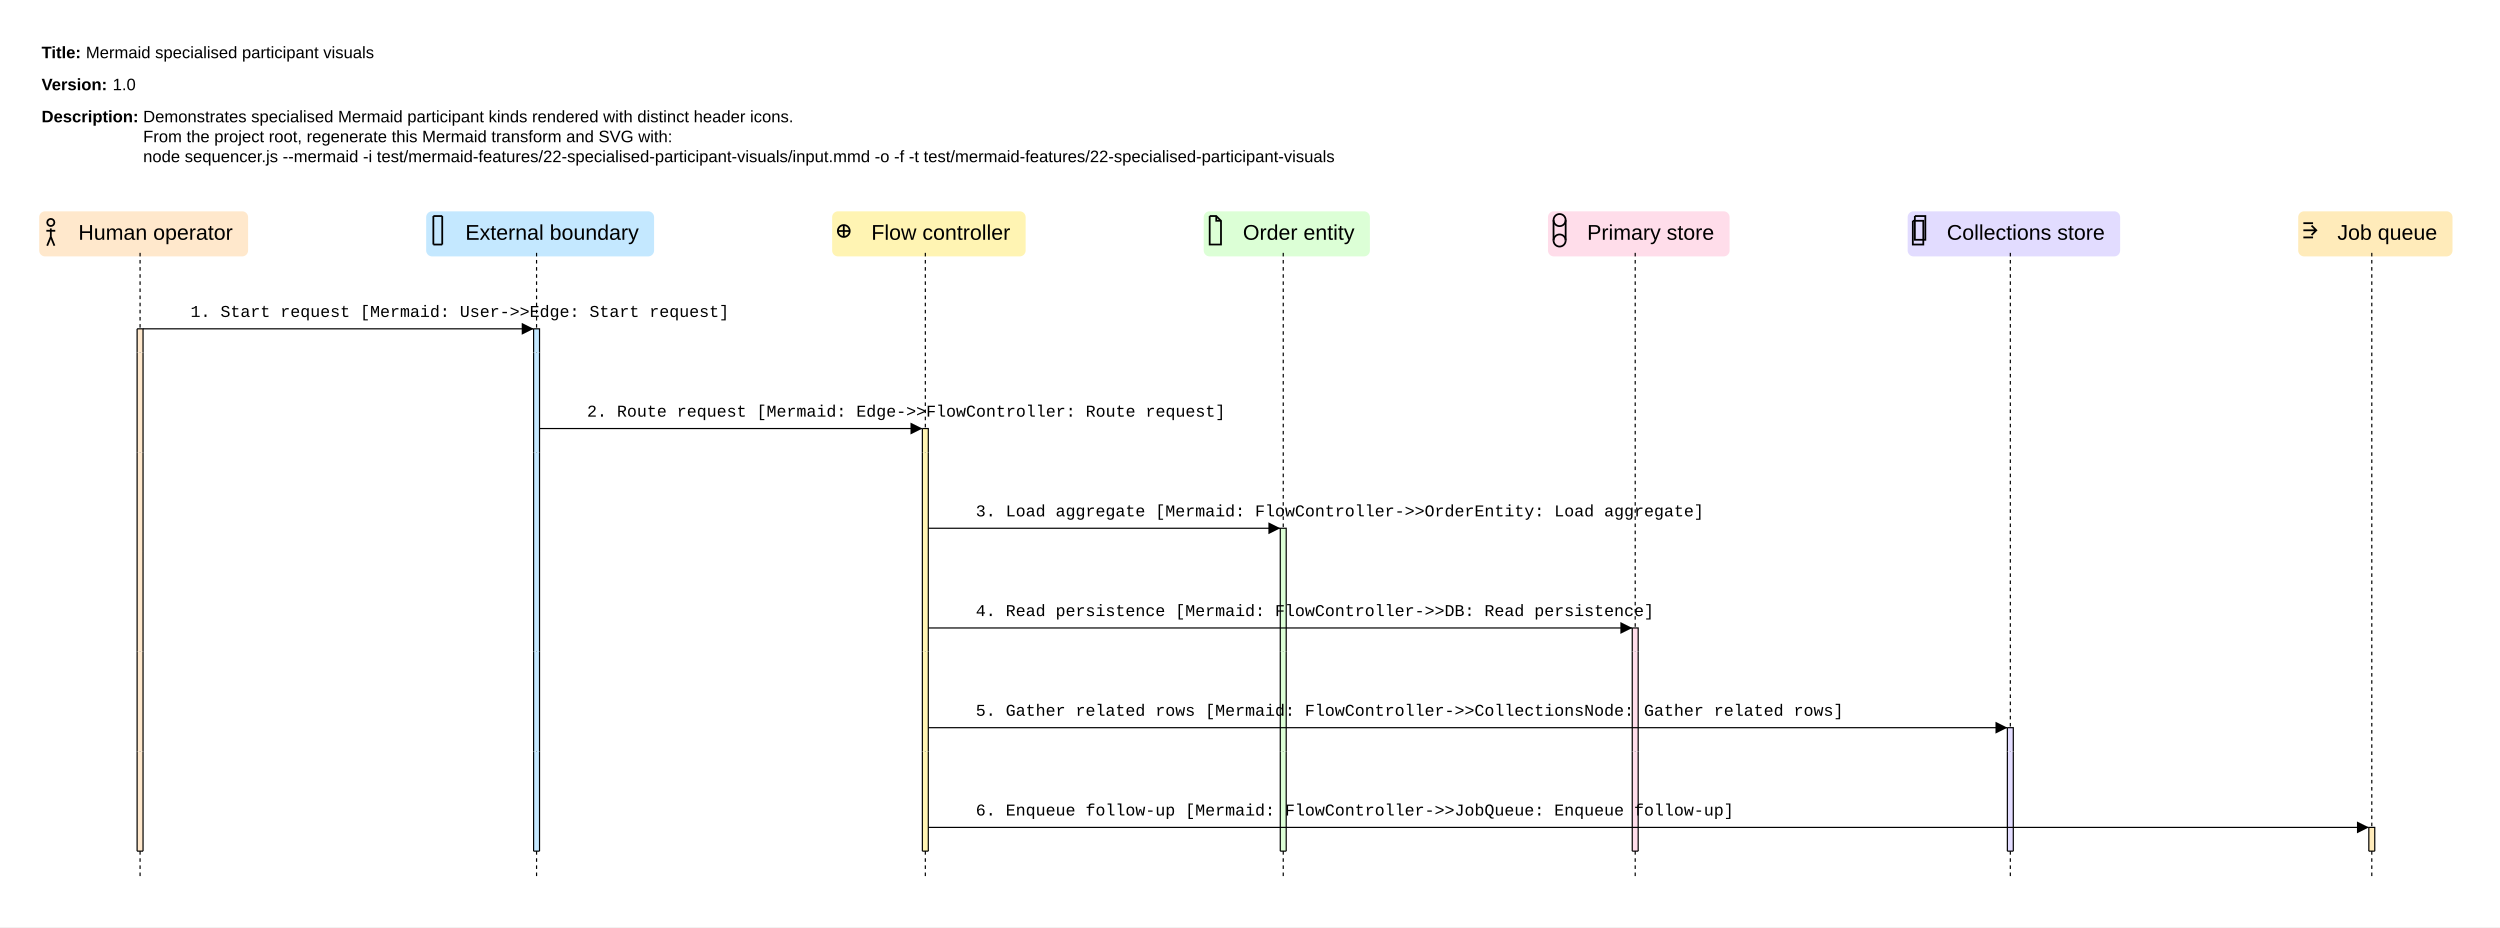
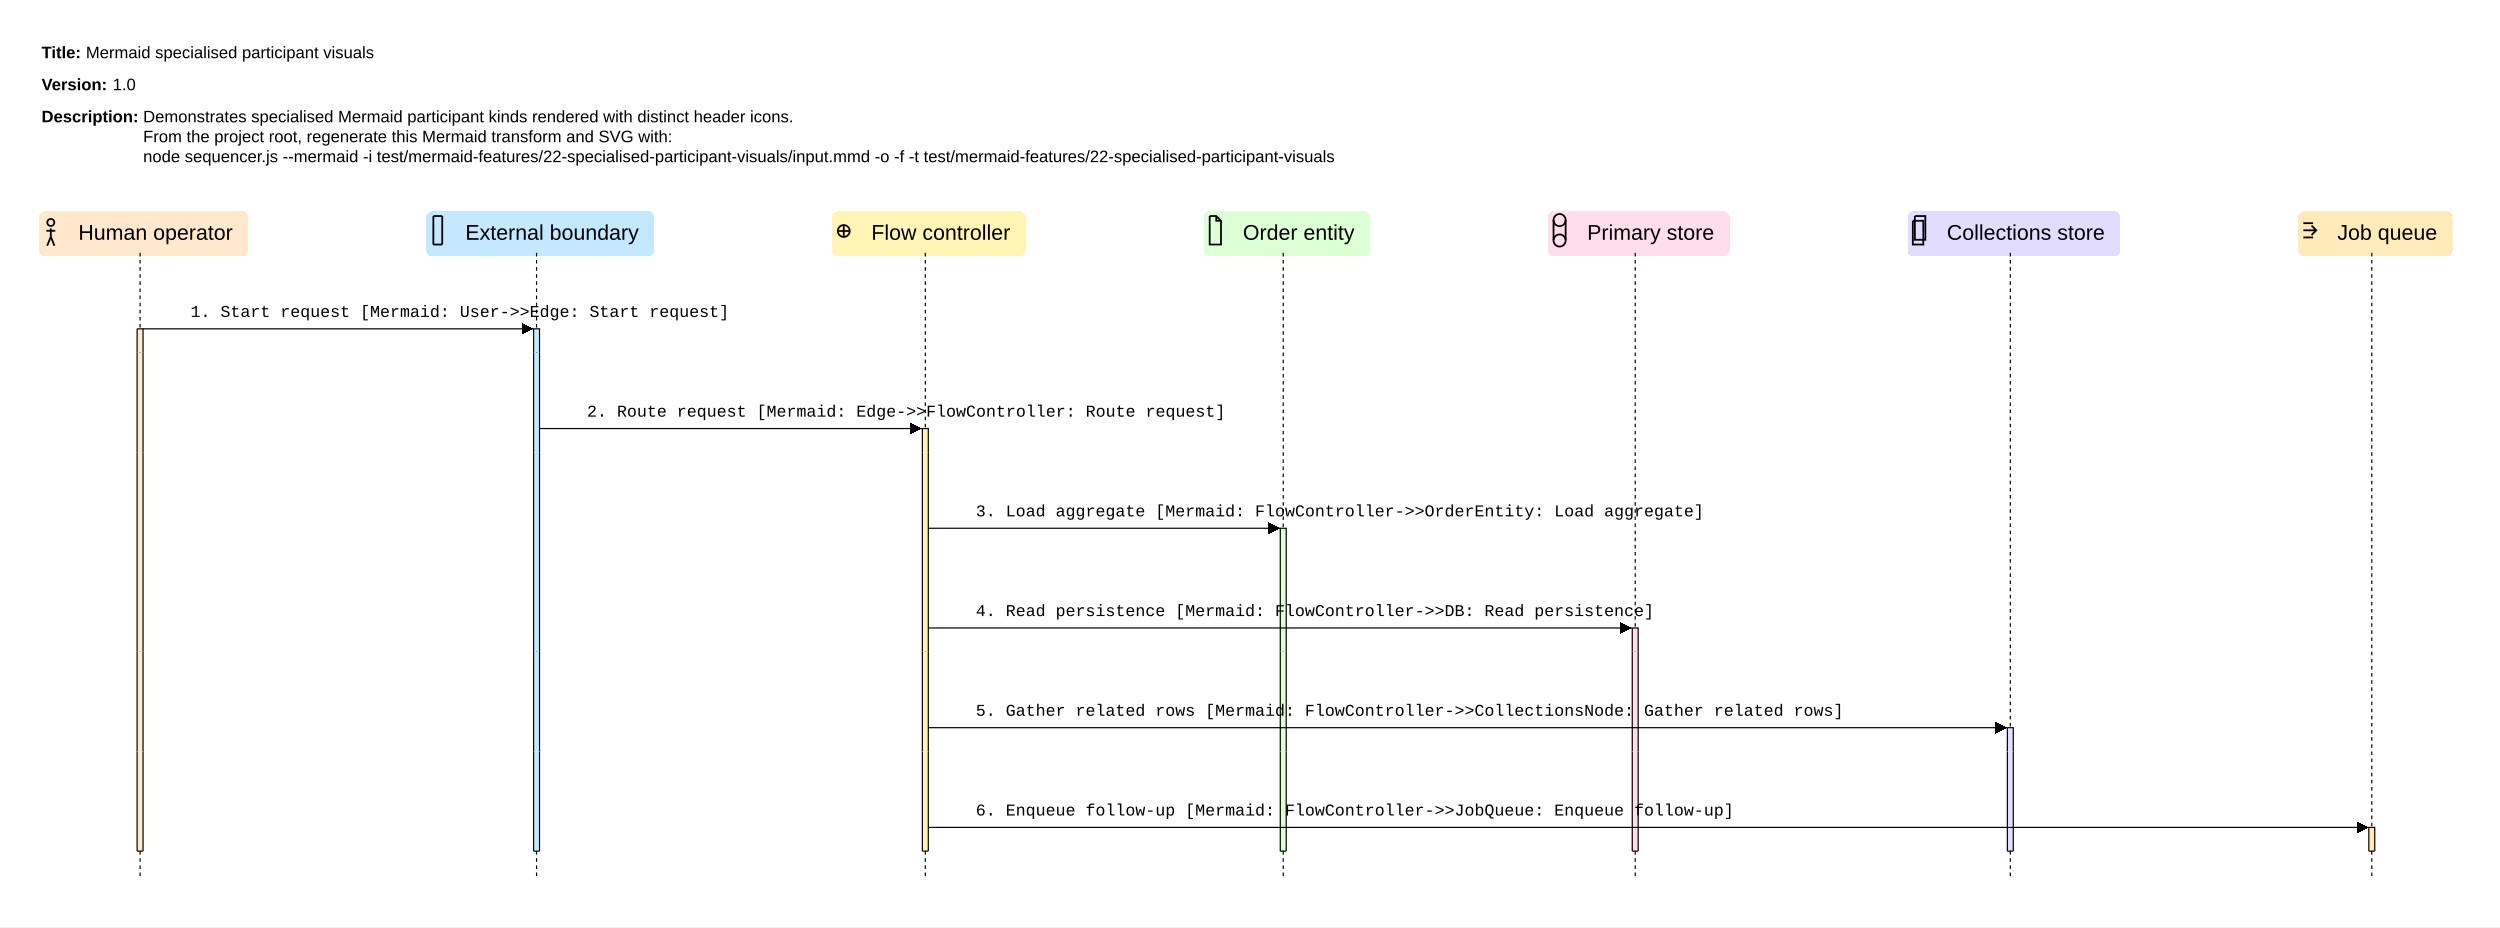
<svg xmlns="http://www.w3.org/2000/svg" width="2106" height="781" viewBox="0 0 2106 781">
  <rect width="100%" height="100%" fill="white" />
-   <path d="M 0 0 L 0 771 L 2096 771 L 2096 0 L 0 0" fill="rgb(255, 255, 255)" stroke="none" />
-   <path d="M 30 30 L 30 57 L 321 57 L 321 30 L 30 30" fill="rgba(0,0,0,0)" stroke="none" />
+   <path d="M 0 0 L 0 771 L 2096 771 L 2096 0 L 0 0" fill="rgb(255, 255, 255)" stroke="none" shape-rendering="crispEdges" />
+   <path d="M 30 30 L 30 57 L 321 57 L 321 30 L 30 30" fill="rgba(0,0,0,0)" stroke="none" shape-rendering="crispEdges" />
  <text x="35" y="49" fill="rgb(0,0,0)" font-family="Liberation Sans, Arial, Helvetica, sans-serif" font-size="14" xml:space="preserve" font-weight="bold" dominant-baseline="auto">Title:</text>
  <text x="68.44" y="49" fill="rgb(0,0,0)" font-family="Liberation Sans, Arial, Helvetica, sans-serif" font-size="14" xml:space="preserve" dominant-baseline="auto"> </text>
  <text x="72.33" y="49" fill="rgb(0,0,0)" font-family="Liberation Sans, Arial, Helvetica, sans-serif" font-size="14" xml:space="preserve" dominant-baseline="auto">Mermaid specialised participant visuals</text>
-   <path d="M 30 57 L 30 84 L 120 84 L 120 57 L 30 57" fill="rgba(0,0,0,0)" stroke="none" />
+   <path d="M 30 57 L 30 84 L 120 84 L 120 57 L 30 57" fill="rgba(0,0,0,0)" stroke="none" shape-rendering="crispEdges" />
  <text x="35" y="76" fill="rgb(0,0,0)" font-family="Liberation Sans, Arial, Helvetica, sans-serif" font-size="14" xml:space="preserve" font-weight="bold" dominant-baseline="auto">Version:</text>
  <text x="91.01" y="76" fill="rgb(0,0,0)" font-family="Liberation Sans, Arial, Helvetica, sans-serif" font-size="14" xml:space="preserve" dominant-baseline="auto"> </text>
  <text x="94.9" y="76" fill="rgb(0,0,0)" font-family="Liberation Sans, Arial, Helvetica, sans-serif" font-size="14" xml:space="preserve" dominant-baseline="auto">1.0</text>
-   <path d="M 30 84 L 30 145 L 1131 145 L 1131 84 L 30 84" fill="rgba(0,0,0,0)" stroke="none" />
+   <path d="M 30 84 L 30 145 L 1131 145 L 1131 84 L 30 84" fill="rgba(0,0,0,0)" stroke="none" shape-rendering="crispEdges" />
  <text x="35" y="103" fill="rgb(0,0,0)" font-family="Liberation Sans, Arial, Helvetica, sans-serif" font-size="14" xml:space="preserve" font-weight="bold" dominant-baseline="auto">Description:</text>
  <text x="116.68" y="103" fill="rgb(0,0,0)" font-family="Liberation Sans, Arial, Helvetica, sans-serif" font-size="14" xml:space="preserve" dominant-baseline="auto"> </text>
  <text x="120.57" y="103" fill="rgb(0,0,0)" font-family="Liberation Sans, Arial, Helvetica, sans-serif" font-size="14" xml:space="preserve" dominant-baseline="auto">Demonstrates specialised Mermaid participant kinds rendered with distinct header icons.</text>
  <text x="120.57" y="119.8" fill="rgb(0,0,0)" font-family="Liberation Sans, Arial, Helvetica, sans-serif" font-size="14" xml:space="preserve" dominant-baseline="auto">From the project root, regenerate this Mermaid transform and SVG with:</text>
  <text x="120.57" y="136.6" fill="rgb(0,0,0)" font-family="Liberation Sans, Arial, Helvetica, sans-serif" font-size="14" xml:space="preserve" dominant-baseline="auto">node sequencer.js --mermaid -i test/mermaid-features/22-specialised-participant-visuals/input.mmd -o -f -t test/mermaid-features/22-specialised-participant-visuals</text>
-   <path d="M 33 183 L 33 211 L 33 211 A 5 5 0 0 0 38 216 L 204 216 L 204 216 A 5 5 0 0 0 209 211 L 209 183 L 209 183 A 5 5 0 0 0 204 178 L 38 178 L 38 178 A 5 5 0 0 0 33 183" fill="rgb(255,232,204)" stroke="none" />
+   <path d="M 33 183 L 33 211 L 33 211 A 5 5 0 0 0 38 216 L 204 216 L 204 216 A 5 5 0 0 0 209 211 L 209 183 L 209 183 A 5 5 0 0 0 204 178 L 38 178 L 38 178 A 5 5 0 0 0 33 183" fill="rgb(255,232,204)" stroke="none" shape-rendering="crispEdges" />
  <path d="M 45.8 187.4 A 3 3 0 0 1 39.8 187.4 A 3 3 0 0 1 45.8 187.4 M 42.8 192.4 L 42.8 199.4 M 39.06 194.4 L 46.54 194.4 M 42.8 199.4 L 39.74 207 M 42.8 199.4 L 45.86 207" fill="none" stroke="rgb(0, 0, 0)" stroke-width="1.5" />
-   <path d="M 57 180 L 57 208 L 57 208 A 5 5 0 0 0 62 213 L 201 213 L 201 213 A 5 5 0 0 0 206 208 L 206 180 L 206 180 A 5 5 0 0 0 201 175 L 62 175 L 62 175 A 5 5 0 0 0 57 180" fill="rgba(0,0,0,0)" stroke="none" />
+   <path d="M 57 180 L 57 208 L 57 208 A 5 5 0 0 0 62 213 L 201 213 L 201 213 A 5 5 0 0 0 206 208 L 206 180 L 206 180 A 5 5 0 0 0 201 175 L 62 175 L 62 175 A 5 5 0 0 0 57 180" fill="rgba(0,0,0,0)" stroke="none" shape-rendering="crispEdges" />
  <text x="66" y="202" fill="rgb(0,0,0)" font-family="Liberation Sans, Arial, Helvetica, sans-serif" font-size="18" xml:space="preserve" dominant-baseline="auto">Human operator</text>
-   <path d="M 359 183 L 359 211 L 359 211 A 5 5 0 0 0 364 216 L 546 216 L 546 216 A 5 5 0 0 0 551 211 L 551 183 L 551 183 A 5 5 0 0 0 546 178 L 364 178 L 364 178 A 5 5 0 0 0 359 183" fill="rgb(196,232,255)" stroke="none" />
+   <path d="M 359 183 L 359 211 L 359 211 A 5 5 0 0 0 364 216 L 546 216 L 546 216 A 5 5 0 0 0 551 211 L 551 183 L 551 183 A 5 5 0 0 0 546 178 L 364 178 L 364 178 A 5 5 0 0 0 359 183" fill="rgb(196,232,255)" stroke="none" shape-rendering="crispEdges" />
  <path d="M 365.06 182 L 365.06 206 M 372.54 182 L 372.54 206 M 365.06 182 L 372.54 182 M 365.06 206 L 372.54 206" fill="none" stroke="rgb(0, 0, 0)" stroke-width="1.5" />
-   <path d="M 383 180 L 383 208 L 383 208 A 5 5 0 0 0 388 213 L 543 213 L 543 213 A 5 5 0 0 0 548 208 L 548 180 L 548 180 A 5 5 0 0 0 543 175 L 388 175 L 388 175 A 5 5 0 0 0 383 180" fill="rgba(0,0,0,0)" stroke="none" />
+   <path d="M 383 180 L 383 208 L 383 208 A 5 5 0 0 0 388 213 L 543 213 L 543 213 A 5 5 0 0 0 548 208 L 548 180 L 548 180 A 5 5 0 0 0 543 175 L 388 175 L 388 175 A 5 5 0 0 0 383 180" fill="rgba(0,0,0,0)" stroke="none" shape-rendering="crispEdges" />
  <text x="392" y="202" fill="rgb(0,0,0)" font-family="Liberation Sans, Arial, Helvetica, sans-serif" font-size="18" xml:space="preserve" dominant-baseline="auto">External boundary</text>
-   <path d="M 701 183 L 701 211 L 701 211 A 5 5 0 0 0 706 216 L 859 216 L 859 216 A 5 5 0 0 0 864 211 L 864 183 L 864 183 A 5 5 0 0 0 859 178 L 706 178 L 706 178 A 5 5 0 0 0 701 183" fill="rgb(255,244,179)" stroke="none" />
+   <path d="M 701 183 L 701 211 L 701 211 A 5 5 0 0 0 706 216 L 859 216 L 859 216 A 5 5 0 0 0 864 211 L 864 183 L 864 183 A 5 5 0 0 0 859 178 L 706 178 L 706 178 A 5 5 0 0 0 701 183" fill="rgb(255,244,179)" stroke="none" shape-rendering="crispEdges" />
  <path d="M 715.8 194.6 A 5 5 0 0 1 705.8 194.6 A 5 5 0 0 1 715.8 194.6 M 705.8 194.6 L 715.8 194.6 M 710.8 189.6 L 710.8 199.6" fill="none" stroke="rgb(0, 0, 0)" stroke-width="1.5" />
-   <path d="M 725 180 L 725 208 L 725 208 A 5 5 0 0 0 730 213 L 856 213 L 856 213 A 5 5 0 0 0 861 208 L 861 180 L 861 180 A 5 5 0 0 0 856 175 L 730 175 L 730 175 A 5 5 0 0 0 725 180" fill="rgba(0,0,0,0)" stroke="none" />
+   <path d="M 725 180 L 725 208 L 725 208 A 5 5 0 0 0 730 213 L 856 213 L 856 213 A 5 5 0 0 0 861 208 L 861 180 L 861 180 A 5 5 0 0 0 856 175 L 730 175 L 730 175 A 5 5 0 0 0 725 180" fill="rgba(0,0,0,0)" stroke="none" shape-rendering="crispEdges" />
  <text x="734" y="202" fill="rgb(0,0,0)" font-family="Liberation Sans, Arial, Helvetica, sans-serif" font-size="18" xml:space="preserve" dominant-baseline="auto">Flow controller</text>
-   <path d="M 1014 183 L 1014 211 L 1014 211 A 5 5 0 0 0 1019 216 L 1149 216 L 1149 216 A 5 5 0 0 0 1154 211 L 1154 183 L 1154 183 A 5 5 0 0 0 1149 178 L 1019 178 L 1019 178 A 5 5 0 0 0 1014 183" fill="rgb(220,255,214)" stroke="none" />
+   <path d="M 1014 183 L 1014 211 L 1014 211 A 5 5 0 0 0 1019 216 L 1149 216 L 1149 216 A 5 5 0 0 0 1154 211 L 1154 183 L 1154 183 A 5 5 0 0 0 1149 178 L 1019 178 L 1019 178 A 5 5 0 0 0 1014 183" fill="rgb(220,255,214)" stroke="none" shape-rendering="crispEdges" />
  <path d="M 1019.04 182 L 1024.56 182 L 1028.56 186 L 1028.56 206 L 1019.04 206 L 1019.04 182 M 1024.56 182 L 1024.56 186 L 1028.56 186" fill="none" stroke="rgb(0, 0, 0)" stroke-width="1.5" />
-   <path d="M 1038 180 L 1038 208 L 1038 208 A 5 5 0 0 0 1043 213 L 1146 213 L 1146 213 A 5 5 0 0 0 1151 208 L 1151 180 L 1151 180 A 5 5 0 0 0 1146 175 L 1043 175 L 1043 175 A 5 5 0 0 0 1038 180" fill="rgba(0,0,0,0)" stroke="none" />
+   <path d="M 1038 180 L 1038 208 L 1038 208 A 5 5 0 0 0 1043 213 L 1146 213 L 1146 213 A 5 5 0 0 0 1151 208 L 1151 180 L 1151 180 A 5 5 0 0 0 1146 175 L 1043 175 L 1043 175 A 5 5 0 0 0 1038 180" fill="rgba(0,0,0,0)" stroke="none" shape-rendering="crispEdges" />
  <text x="1047" y="202" fill="rgb(0,0,0)" font-family="Liberation Sans, Arial, Helvetica, sans-serif" font-size="18" xml:space="preserve" dominant-baseline="auto">Order entity</text>
-   <path d="M 1304 183 L 1304 211 L 1304 211 A 5 5 0 0 0 1309 216 L 1452 216 L 1452 216 A 5 5 0 0 0 1457 211 L 1457 183 L 1457 183 A 5 5 0 0 0 1452 178 L 1309 178 L 1309 178 A 5 5 0 0 0 1304 183" fill="rgb(255,221,234)" stroke="none" />
+   <path d="M 1304 183 L 1304 211 L 1304 211 A 5 5 0 0 0 1309 216 L 1452 216 L 1452 216 A 5 5 0 0 0 1457 211 L 1457 183 L 1457 183 A 5 5 0 0 0 1452 178 L 1309 178 L 1309 178 A 5 5 0 0 0 1304 183" fill="rgb(255,221,234)" stroke="none" shape-rendering="crispEdges" />
  <path d="M 1308.7 185.4 L 1308.7 202.6 M 1318.9 185.4 L 1318.9 202.6" fill="none" stroke="rgb(0, 0, 0)" stroke-width="1.5" />
  <path d="M 1308.7 185.4 A 5.1 5.1 0 0 1 1318.9 185.4" fill="none" stroke="rgb(0, 0, 0)" stroke-width="1.5" />
  <path d="M 1318.9 185.4 A 5.1 5.1 0 0 1 1308.7 185.4" fill="none" stroke="rgb(0, 0, 0)" stroke-width="1.5" />
  <path d="M 1318.9 202.6 A 5.1 5.1 0 0 1 1308.7 202.6" fill="none" stroke="rgb(0, 0, 0)" stroke-width="1.5" />
  <path d="M 1308.7 202.6 A 5.1 5.1 0 0 1 1318.9 202.6" fill="none" stroke="rgb(0, 0, 0)" stroke-width="1.5" />
-   <path d="M 1328 180 L 1328 208 L 1328 208 A 5 5 0 0 0 1333 213 L 1449 213 L 1449 213 A 5 5 0 0 0 1454 208 L 1454 180 L 1454 180 A 5 5 0 0 0 1449 175 L 1333 175 L 1333 175 A 5 5 0 0 0 1328 180" fill="rgba(0,0,0,0)" stroke="none" />
+   <path d="M 1328 180 L 1328 208 L 1328 208 A 5 5 0 0 0 1333 213 L 1449 213 L 1449 213 A 5 5 0 0 0 1454 208 L 1454 180 L 1454 180 A 5 5 0 0 0 1449 175 L 1333 175 L 1333 175 A 5 5 0 0 0 1328 180" fill="rgba(0,0,0,0)" stroke="none" shape-rendering="crispEdges" />
  <text x="1337" y="202" fill="rgb(0,0,0)" font-family="Liberation Sans, Arial, Helvetica, sans-serif" font-size="18" xml:space="preserve" dominant-baseline="auto">Primary store</text>
-   <path d="M 1607 183 L 1607 211 L 1607 211 A 5 5 0 0 0 1612 216 L 1781 216 L 1781 216 A 5 5 0 0 0 1786 211 L 1786 183 L 1786 183 A 5 5 0 0 0 1781 178 L 1612 178 L 1612 178 A 5 5 0 0 0 1607 183" fill="rgb(226,220,255)" stroke="none" />
+   <path d="M 1607 183 L 1607 211 L 1607 211 A 5 5 0 0 0 1612 216 L 1781 216 L 1781 216 A 5 5 0 0 0 1786 211 L 1786 183 L 1786 183 A 5 5 0 0 0 1781 178 L 1612 178 L 1612 178 A 5 5 0 0 0 1607 183" fill="rgb(226,220,255)" stroke="none" shape-rendering="crispEdges" />
  <path d="M 1613.06 182 L 1613.06 202 L 1621.9 202 L 1621.9 182 L 1613.06 182" fill="none" stroke="rgb(0, 0, 0)" stroke-width="1.5" />
  <path d="M 1611.36 186 L 1611.36 206 L 1620.2 206 L 1620.2 186 L 1611.36 186" fill="none" stroke="rgb(0, 0, 0)" stroke-width="1.5" />
-   <path d="M 1631 180 L 1631 208 L 1631 208 A 5 5 0 0 0 1636 213 L 1778 213 L 1778 213 A 5 5 0 0 0 1783 208 L 1783 180 L 1783 180 A 5 5 0 0 0 1778 175 L 1636 175 L 1636 175 A 5 5 0 0 0 1631 180" fill="rgba(0,0,0,0)" stroke="none" />
+   <path d="M 1631 180 L 1631 208 L 1631 208 A 5 5 0 0 0 1636 213 L 1778 213 L 1778 213 A 5 5 0 0 0 1783 208 L 1783 180 L 1783 180 A 5 5 0 0 0 1778 175 L 1636 175 L 1636 175 A 5 5 0 0 0 1631 180" fill="rgba(0,0,0,0)" stroke="none" shape-rendering="crispEdges" />
  <text x="1640" y="202" fill="rgb(0,0,0)" font-family="Liberation Sans, Arial, Helvetica, sans-serif" font-size="18" xml:space="preserve" dominant-baseline="auto">Collections store</text>
-   <path d="M 1936 183 L 1936 211 L 1936 211 A 5 5 0 0 0 1941 216 L 2061 216 L 2061 216 A 5 5 0 0 0 2066 211 L 2066 183 L 2066 183 A 5 5 0 0 0 2061 178 L 1941 178 L 1941 178 A 5 5 0 0 0 1936 183" fill="rgb(255,235,186)" stroke="none" />
+   <path d="M 1936 183 L 1936 211 L 1936 211 A 5 5 0 0 0 1941 216 L 2061 216 L 2061 216 A 5 5 0 0 0 2066 211 L 2066 183 L 2066 183 A 5 5 0 0 0 2061 178 L 1941 178 L 1941 178 A 5 5 0 0 0 1936 183" fill="rgb(255,235,186)" stroke="none" shape-rendering="crispEdges" />
  <path d="M 1940.36 188 L 1948.52 188 M 1940.36 194 L 1948.52 194 M 1940.36 200 L 1948.52 200 M 1945.24 194 L 1951.24 194 M 1947.24 190 L 1951.24 194 L 1947.24 198" fill="none" stroke="rgb(0, 0, 0)" stroke-width="1.5" />
-   <path d="M 1960 180 L 1960 208 L 1960 208 A 5 5 0 0 0 1965 213 L 2058 213 L 2058 213 A 5 5 0 0 0 2063 208 L 2063 180 L 2063 180 A 5 5 0 0 0 2058 175 L 1965 175 L 1965 175 A 5 5 0 0 0 1960 180" fill="rgba(0,0,0,0)" stroke="none" />
+   <path d="M 1960 180 L 1960 208 L 1960 208 A 5 5 0 0 0 1965 213 L 2058 213 L 2058 213 A 5 5 0 0 0 2063 208 L 2063 180 L 2063 180 A 5 5 0 0 0 2058 175 L 1965 175 L 1965 175 A 5 5 0 0 0 1960 180" fill="rgba(0,0,0,0)" stroke="none" shape-rendering="crispEdges" />
  <text x="1969" y="202" fill="rgb(0,0,0)" font-family="Liberation Sans, Arial, Helvetica, sans-serif" font-size="18" xml:space="preserve" dominant-baseline="auto">Job queue</text>
  <path d="M 118 213 L 118 297" fill="none" stroke="rgb(0,0,0)" stroke-width="1" stroke-dasharray="3,3" />
-   <path d="M 115.5 277 L 115.5 297 L 120.5 297 L 120.5 277 L 115.5 277" fill="rgb(255,232,204)" stroke="none" />
+   <path d="M 115.5 277 L 115.5 297 L 120.5 297 L 120.5 277 L 115.5 277" fill="rgb(255,232,204)" stroke="none" shape-rendering="crispEdges" />
  <path d="M 115.5 277 L 115.5 297 M 120.5 297 L 120.5 277 L 115.5 277" fill="none" stroke="rgb(0, 0, 0)" stroke-width="1" />
  <path d="M 452 213 L 452 297" fill="none" stroke="rgb(0,0,0)" stroke-width="1" stroke-dasharray="3,3" />
-   <path d="M 449.5 277 L 449.5 297 L 454.5 297 L 454.5 277 L 449.5 277" fill="rgb(196,232,255)" stroke="none" />
+   <path d="M 449.5 277 L 449.5 297 L 454.5 297 L 454.5 277 L 449.5 277" fill="rgb(196,232,255)" stroke="none" shape-rendering="crispEdges" />
  <path d="M 449.5 277 L 449.5 297 M 454.5 297 L 454.5 277 L 449.5 277" fill="none" stroke="rgb(0, 0, 0)" stroke-width="1" />
  <path d="M 779.5 213 L 779.5 297" fill="none" stroke="rgb(0,0,0)" stroke-width="1" stroke-dasharray="3,3" />
  <path d="M 1081 213 L 1081 297" fill="none" stroke="rgb(0,0,0)" stroke-width="1" stroke-dasharray="3,3" />
  <path d="M 1377.5 213 L 1377.5 297" fill="none" stroke="rgb(0,0,0)" stroke-width="1" stroke-dasharray="3,3" />
  <path d="M 1693.5 213 L 1693.5 297" fill="none" stroke="rgb(0,0,0)" stroke-width="1" stroke-dasharray="3,3" />
  <path d="M 1998 213 L 1998 297" fill="none" stroke="rgb(0,0,0)" stroke-width="1" stroke-dasharray="3,3" />
  <text x="160.5" y="267" fill="rgb(0,0,0)" font-family="Liberation Mono, Courier New, Courier, monospace" font-size="14" xml:space="preserve" dominant-baseline="auto">1. Start request [Mermaid: User-&gt;&gt;Edge: Start request]</text>
  <path d="M 120.5 277 L 449.5 277" fill="none" stroke="rgb(0, 0, 0)" stroke-width="1" />
-   <path d="M 439.5 272 L 439.5 282 L 449.5 277" fill="rgb(0, 0, 0)" stroke="none" />
+   <path d="M 439.5 272 L 439.5 282 L 449.5 277" fill="rgb(0, 0, 0)" stroke="none" shape-rendering="crispEdges" />
  <path d="M 118 297 L 118 381" fill="none" stroke="rgb(0,0,0)" stroke-width="1" stroke-dasharray="3,3" />
-   <path d="M 115.5 297 L 115.5 381 L 120.5 381 L 120.5 297 L 115.5 297" fill="rgb(255,232,204)" stroke="none" />
+   <path d="M 115.5 297 L 115.5 381 L 120.5 381 L 120.5 297 L 115.5 297" fill="rgb(255,232,204)" stroke="none" shape-rendering="crispEdges" />
  <path d="M 115.5 297 L 115.5 381 M 120.5 381 L 120.5 297 M 115.5 297" fill="none" stroke="rgb(0, 0, 0)" stroke-width="1" />
  <path d="M 452 297 L 452 381" fill="none" stroke="rgb(0,0,0)" stroke-width="1" stroke-dasharray="3,3" />
-   <path d="M 449.5 297 L 449.5 381 L 454.5 381 L 454.5 297 L 449.5 297" fill="rgb(196,232,255)" stroke="none" />
+   <path d="M 449.5 297 L 449.5 381 L 454.5 381 L 454.5 297 L 449.5 297" fill="rgb(196,232,255)" stroke="none" shape-rendering="crispEdges" />
  <path d="M 449.5 297 L 449.5 381 M 454.5 381 L 454.5 297 M 449.5 297" fill="none" stroke="rgb(0, 0, 0)" stroke-width="1" />
  <path d="M 779.5 297 L 779.5 381" fill="none" stroke="rgb(0,0,0)" stroke-width="1" stroke-dasharray="3,3" />
-   <path d="M 777 361 L 777 381 L 782 381 L 782 361 L 777 361" fill="rgb(255,244,179)" stroke="none" />
+   <path d="M 777 361 L 777 381 L 782 381 L 782 361 L 777 361" fill="rgb(255,244,179)" stroke="none" shape-rendering="crispEdges" />
  <path d="M 777 361 L 777 381 M 782 381 L 782 361 L 777 361" fill="none" stroke="rgb(0, 0, 0)" stroke-width="1" />
  <path d="M 1081 297 L 1081 381" fill="none" stroke="rgb(0,0,0)" stroke-width="1" stroke-dasharray="3,3" />
  <path d="M 1377.5 297 L 1377.5 381" fill="none" stroke="rgb(0,0,0)" stroke-width="1" stroke-dasharray="3,3" />
  <path d="M 1693.5 297 L 1693.5 381" fill="none" stroke="rgb(0,0,0)" stroke-width="1" stroke-dasharray="3,3" />
  <path d="M 1998 297 L 1998 381" fill="none" stroke="rgb(0,0,0)" stroke-width="1" stroke-dasharray="3,3" />
  <text x="494.5" y="351" fill="rgb(0,0,0)" font-family="Liberation Mono, Courier New, Courier, monospace" font-size="14" xml:space="preserve" dominant-baseline="auto">2. Route request [Mermaid: Edge-&gt;&gt;FlowController: Route request]</text>
  <path d="M 454.5 361 L 777 361" fill="none" stroke="rgb(0, 0, 0)" stroke-width="1" />
-   <path d="M 767 356 L 767 366 L 777 361" fill="rgb(0, 0, 0)" stroke="none" />
+   <path d="M 767 356 L 767 366 L 777 361" fill="rgb(0, 0, 0)" stroke="none" shape-rendering="crispEdges" />
  <path d="M 118 381 L 118 465" fill="none" stroke="rgb(0,0,0)" stroke-width="1" stroke-dasharray="3,3" />
-   <path d="M 115.5 381 L 115.5 465 L 120.5 465 L 120.5 381 L 115.5 381" fill="rgb(255,232,204)" stroke="none" />
+   <path d="M 115.5 381 L 115.5 465 L 120.5 465 L 120.5 381 L 115.5 381" fill="rgb(255,232,204)" stroke="none" shape-rendering="crispEdges" />
  <path d="M 115.5 381 L 115.5 465 M 120.5 465 L 120.5 381 M 115.5 381" fill="none" stroke="rgb(0, 0, 0)" stroke-width="1" />
  <path d="M 452 381 L 452 465" fill="none" stroke="rgb(0,0,0)" stroke-width="1" stroke-dasharray="3,3" />
-   <path d="M 449.5 381 L 449.5 465 L 454.5 465 L 454.5 381 L 449.5 381" fill="rgb(196,232,255)" stroke="none" />
+   <path d="M 449.5 381 L 449.5 465 L 454.5 465 L 454.5 381 L 449.5 381" fill="rgb(196,232,255)" stroke="none" shape-rendering="crispEdges" />
  <path d="M 449.5 381 L 449.5 465 M 454.5 465 L 454.5 381 M 449.5 381" fill="none" stroke="rgb(0, 0, 0)" stroke-width="1" />
  <path d="M 779.5 381 L 779.5 465" fill="none" stroke="rgb(0,0,0)" stroke-width="1" stroke-dasharray="3,3" />
-   <path d="M 777 381 L 777 465 L 782 465 L 782 381 L 777 381" fill="rgb(255,244,179)" stroke="none" />
+   <path d="M 777 381 L 777 465 L 782 465 L 782 381 L 777 381" fill="rgb(255,244,179)" stroke="none" shape-rendering="crispEdges" />
  <path d="M 777 381 L 777 465 M 782 465 L 782 381 M 777 381" fill="none" stroke="rgb(0, 0, 0)" stroke-width="1" />
  <path d="M 1081 381 L 1081 465" fill="none" stroke="rgb(0,0,0)" stroke-width="1" stroke-dasharray="3,3" />
-   <path d="M 1078.5 445 L 1078.5 465 L 1083.5 465 L 1083.5 445 L 1078.5 445" fill="rgb(220,255,214)" stroke="none" />
+   <path d="M 1078.5 445 L 1078.5 465 L 1083.5 465 L 1083.5 445 L 1078.5 445" fill="rgb(220,255,214)" stroke="none" shape-rendering="crispEdges" />
  <path d="M 1078.5 445 L 1078.5 465 M 1083.5 465 L 1083.5 445 L 1078.5 445" fill="none" stroke="rgb(0, 0, 0)" stroke-width="1" />
  <path d="M 1377.5 381 L 1377.5 465" fill="none" stroke="rgb(0,0,0)" stroke-width="1" stroke-dasharray="3,3" />
  <path d="M 1693.5 381 L 1693.5 465" fill="none" stroke="rgb(0,0,0)" stroke-width="1" stroke-dasharray="3,3" />
  <path d="M 1998 381 L 1998 465" fill="none" stroke="rgb(0,0,0)" stroke-width="1" stroke-dasharray="3,3" />
  <text x="822" y="435" fill="rgb(0,0,0)" font-family="Liberation Mono, Courier New, Courier, monospace" font-size="14" xml:space="preserve" dominant-baseline="auto">3. Load aggregate [Mermaid: FlowController-&gt;&gt;OrderEntity: Load aggregate]</text>
  <path d="M 782 445 L 1078.5 445" fill="none" stroke="rgb(0, 0, 0)" stroke-width="1" />
-   <path d="M 1068.5 440 L 1068.5 450 L 1078.5 445" fill="rgb(0, 0, 0)" stroke="none" />
+   <path d="M 1068.5 440 L 1068.5 450 L 1078.5 445" fill="rgb(0, 0, 0)" stroke="none" shape-rendering="crispEdges" />
  <path d="M 118 465 L 118 549" fill="none" stroke="rgb(0,0,0)" stroke-width="1" stroke-dasharray="3,3" />
-   <path d="M 115.5 465 L 115.5 549 L 120.5 549 L 120.5 465 L 115.5 465" fill="rgb(255,232,204)" stroke="none" />
+   <path d="M 115.5 465 L 115.5 549 L 120.5 549 L 120.5 465 L 115.5 465" fill="rgb(255,232,204)" stroke="none" shape-rendering="crispEdges" />
  <path d="M 115.5 465 L 115.5 549 M 120.5 549 L 120.5 465 M 115.5 465" fill="none" stroke="rgb(0, 0, 0)" stroke-width="1" />
  <path d="M 452 465 L 452 549" fill="none" stroke="rgb(0,0,0)" stroke-width="1" stroke-dasharray="3,3" />
-   <path d="M 449.5 465 L 449.5 549 L 454.5 549 L 454.5 465 L 449.5 465" fill="rgb(196,232,255)" stroke="none" />
+   <path d="M 449.5 465 L 449.5 549 L 454.5 549 L 454.5 465 L 449.5 465" fill="rgb(196,232,255)" stroke="none" shape-rendering="crispEdges" />
  <path d="M 449.5 465 L 449.5 549 M 454.5 549 L 454.5 465 M 449.5 465" fill="none" stroke="rgb(0, 0, 0)" stroke-width="1" />
  <path d="M 779.5 465 L 779.5 549" fill="none" stroke="rgb(0,0,0)" stroke-width="1" stroke-dasharray="3,3" />
-   <path d="M 777 465 L 777 549 L 782 549 L 782 465 L 777 465" fill="rgb(255,244,179)" stroke="none" />
+   <path d="M 777 465 L 777 549 L 782 549 L 782 465 L 777 465" fill="rgb(255,244,179)" stroke="none" shape-rendering="crispEdges" />
  <path d="M 777 465 L 777 549 M 782 549 L 782 465 M 777 465" fill="none" stroke="rgb(0, 0, 0)" stroke-width="1" />
  <path d="M 1081 465 L 1081 549" fill="none" stroke="rgb(0,0,0)" stroke-width="1" stroke-dasharray="3,3" />
-   <path d="M 1078.5 465 L 1078.5 549 L 1083.5 549 L 1083.5 465 L 1078.5 465" fill="rgb(220,255,214)" stroke="none" />
+   <path d="M 1078.5 465 L 1078.5 549 L 1083.5 549 L 1083.5 465 L 1078.5 465" fill="rgb(220,255,214)" stroke="none" shape-rendering="crispEdges" />
  <path d="M 1078.5 465 L 1078.5 549 M 1083.5 549 L 1083.5 465 M 1078.5 465" fill="none" stroke="rgb(0, 0, 0)" stroke-width="1" />
  <path d="M 1377.5 465 L 1377.5 549" fill="none" stroke="rgb(0,0,0)" stroke-width="1" stroke-dasharray="3,3" />
-   <path d="M 1375 529 L 1375 549 L 1380 549 L 1380 529 L 1375 529" fill="rgb(255,221,234)" stroke="none" />
+   <path d="M 1375 529 L 1375 549 L 1380 549 L 1380 529 L 1375 529" fill="rgb(255,221,234)" stroke="none" shape-rendering="crispEdges" />
  <path d="M 1375 529 L 1375 549 M 1380 549 L 1380 529 L 1375 529" fill="none" stroke="rgb(0, 0, 0)" stroke-width="1" />
  <path d="M 1693.5 465 L 1693.5 549" fill="none" stroke="rgb(0,0,0)" stroke-width="1" stroke-dasharray="3,3" />
  <path d="M 1998 465 L 1998 549" fill="none" stroke="rgb(0,0,0)" stroke-width="1" stroke-dasharray="3,3" />
  <text x="822" y="519" fill="rgb(0,0,0)" font-family="Liberation Mono, Courier New, Courier, monospace" font-size="14" xml:space="preserve" dominant-baseline="auto">4. Read persistence [Mermaid: FlowController-&gt;&gt;DB: Read persistence]</text>
  <path d="M 782 529 L 1375 529" fill="none" stroke="rgb(0, 0, 0)" stroke-width="1" />
-   <path d="M 1365 524 L 1365 534 L 1375 529" fill="rgb(0, 0, 0)" stroke="none" />
+   <path d="M 1365 524 L 1365 534 L 1375 529" fill="rgb(0, 0, 0)" stroke="none" shape-rendering="crispEdges" />
  <path d="M 118 549 L 118 633" fill="none" stroke="rgb(0,0,0)" stroke-width="1" stroke-dasharray="3,3" />
-   <path d="M 115.5 549 L 115.5 633 L 120.5 633 L 120.5 549 L 115.5 549" fill="rgb(255,232,204)" stroke="none" />
+   <path d="M 115.5 549 L 115.5 633 L 120.5 633 L 120.5 549 L 115.5 549" fill="rgb(255,232,204)" stroke="none" shape-rendering="crispEdges" />
  <path d="M 115.5 549 L 115.5 633 M 120.5 633 L 120.5 549 M 115.5 549" fill="none" stroke="rgb(0, 0, 0)" stroke-width="1" />
  <path d="M 452 549 L 452 633" fill="none" stroke="rgb(0,0,0)" stroke-width="1" stroke-dasharray="3,3" />
-   <path d="M 449.5 549 L 449.5 633 L 454.5 633 L 454.5 549 L 449.5 549" fill="rgb(196,232,255)" stroke="none" />
+   <path d="M 449.5 549 L 449.5 633 L 454.5 633 L 454.5 549 L 449.5 549" fill="rgb(196,232,255)" stroke="none" shape-rendering="crispEdges" />
  <path d="M 449.5 549 L 449.5 633 M 454.5 633 L 454.5 549 M 449.5 549" fill="none" stroke="rgb(0, 0, 0)" stroke-width="1" />
  <path d="M 779.5 549 L 779.5 633" fill="none" stroke="rgb(0,0,0)" stroke-width="1" stroke-dasharray="3,3" />
-   <path d="M 777 549 L 777 633 L 782 633 L 782 549 L 777 549" fill="rgb(255,244,179)" stroke="none" />
+   <path d="M 777 549 L 777 633 L 782 633 L 782 549 L 777 549" fill="rgb(255,244,179)" stroke="none" shape-rendering="crispEdges" />
  <path d="M 777 549 L 777 633 M 782 633 L 782 549 M 777 549" fill="none" stroke="rgb(0, 0, 0)" stroke-width="1" />
  <path d="M 1081 549 L 1081 633" fill="none" stroke="rgb(0,0,0)" stroke-width="1" stroke-dasharray="3,3" />
-   <path d="M 1078.5 549 L 1078.5 633 L 1083.5 633 L 1083.5 549 L 1078.5 549" fill="rgb(220,255,214)" stroke="none" />
+   <path d="M 1078.5 549 L 1078.5 633 L 1083.5 633 L 1083.5 549 L 1078.5 549" fill="rgb(220,255,214)" stroke="none" shape-rendering="crispEdges" />
  <path d="M 1078.5 549 L 1078.5 633 M 1083.5 633 L 1083.5 549 M 1078.5 549" fill="none" stroke="rgb(0, 0, 0)" stroke-width="1" />
  <path d="M 1377.5 549 L 1377.5 633" fill="none" stroke="rgb(0,0,0)" stroke-width="1" stroke-dasharray="3,3" />
-   <path d="M 1375 549 L 1375 633 L 1380 633 L 1380 549 L 1375 549" fill="rgb(255,221,234)" stroke="none" />
+   <path d="M 1375 549 L 1375 633 L 1380 633 L 1380 549 L 1375 549" fill="rgb(255,221,234)" stroke="none" shape-rendering="crispEdges" />
  <path d="M 1375 549 L 1375 633 M 1380 633 L 1380 549 M 1375 549" fill="none" stroke="rgb(0, 0, 0)" stroke-width="1" />
  <path d="M 1693.5 549 L 1693.5 633" fill="none" stroke="rgb(0,0,0)" stroke-width="1" stroke-dasharray="3,3" />
-   <path d="M 1691 613 L 1691 633 L 1696 633 L 1696 613 L 1691 613" fill="rgb(226,220,255)" stroke="none" />
+   <path d="M 1691 613 L 1691 633 L 1696 633 L 1696 613 L 1691 613" fill="rgb(226,220,255)" stroke="none" shape-rendering="crispEdges" />
  <path d="M 1691 613 L 1691 633 M 1696 633 L 1696 613 L 1691 613" fill="none" stroke="rgb(0, 0, 0)" stroke-width="1" />
  <path d="M 1998 549 L 1998 633" fill="none" stroke="rgb(0,0,0)" stroke-width="1" stroke-dasharray="3,3" />
  <text x="822" y="603" fill="rgb(0,0,0)" font-family="Liberation Mono, Courier New, Courier, monospace" font-size="14" xml:space="preserve" dominant-baseline="auto">5. Gather related rows [Mermaid: FlowController-&gt;&gt;CollectionsNode: Gather related rows]</text>
  <path d="M 782 613 L 1691 613" fill="none" stroke="rgb(0, 0, 0)" stroke-width="1" />
-   <path d="M 1681 608 L 1681 618 L 1691 613" fill="rgb(0, 0, 0)" stroke="none" />
+   <path d="M 1681 608 L 1681 618 L 1691 613" fill="rgb(0, 0, 0)" stroke="none" shape-rendering="crispEdges" />
  <path d="M 118 633 L 118 717" fill="none" stroke="rgb(0,0,0)" stroke-width="1" stroke-dasharray="3,3" />
-   <path d="M 115.5 633 L 115.5 717 L 120.5 717 L 120.5 633 L 115.5 633" fill="rgb(255,232,204)" stroke="none" />
+   <path d="M 115.5 633 L 115.5 717 L 120.5 717 L 120.5 633 L 115.5 633" fill="rgb(255,232,204)" stroke="none" shape-rendering="crispEdges" />
  <path d="M 115.5 633 L 115.5 717 M 120.5 717 L 120.5 633 M 115.5 633" fill="none" stroke="rgb(0, 0, 0)" stroke-width="1" />
  <path d="M 452 633 L 452 717" fill="none" stroke="rgb(0,0,0)" stroke-width="1" stroke-dasharray="3,3" />
-   <path d="M 449.5 633 L 449.5 717 L 454.5 717 L 454.5 633 L 449.5 633" fill="rgb(196,232,255)" stroke="none" />
+   <path d="M 449.5 633 L 449.5 717 L 454.5 717 L 454.5 633 L 449.5 633" fill="rgb(196,232,255)" stroke="none" shape-rendering="crispEdges" />
  <path d="M 449.5 633 L 449.5 717 M 454.5 717 L 454.5 633 M 449.5 633" fill="none" stroke="rgb(0, 0, 0)" stroke-width="1" />
  <path d="M 779.5 633 L 779.5 717" fill="none" stroke="rgb(0,0,0)" stroke-width="1" stroke-dasharray="3,3" />
-   <path d="M 777 633 L 777 717 L 782 717 L 782 633 L 777 633" fill="rgb(255,244,179)" stroke="none" />
+   <path d="M 777 633 L 777 717 L 782 717 L 782 633 L 777 633" fill="rgb(255,244,179)" stroke="none" shape-rendering="crispEdges" />
  <path d="M 777 633 L 777 717 M 782 717 L 782 633 M 777 633" fill="none" stroke="rgb(0, 0, 0)" stroke-width="1" />
  <path d="M 1081 633 L 1081 717" fill="none" stroke="rgb(0,0,0)" stroke-width="1" stroke-dasharray="3,3" />
-   <path d="M 1078.5 633 L 1078.5 717 L 1083.5 717 L 1083.5 633 L 1078.5 633" fill="rgb(220,255,214)" stroke="none" />
+   <path d="M 1078.5 633 L 1078.5 717 L 1083.5 717 L 1083.5 633 L 1078.5 633" fill="rgb(220,255,214)" stroke="none" shape-rendering="crispEdges" />
  <path d="M 1078.5 633 L 1078.5 717 M 1083.5 717 L 1083.5 633 M 1078.5 633" fill="none" stroke="rgb(0, 0, 0)" stroke-width="1" />
  <path d="M 1377.5 633 L 1377.5 717" fill="none" stroke="rgb(0,0,0)" stroke-width="1" stroke-dasharray="3,3" />
-   <path d="M 1375 633 L 1375 717 L 1380 717 L 1380 633 L 1375 633" fill="rgb(255,221,234)" stroke="none" />
+   <path d="M 1375 633 L 1375 717 L 1380 717 L 1380 633 L 1375 633" fill="rgb(255,221,234)" stroke="none" shape-rendering="crispEdges" />
  <path d="M 1375 633 L 1375 717 M 1380 717 L 1380 633 M 1375 633" fill="none" stroke="rgb(0, 0, 0)" stroke-width="1" />
  <path d="M 1693.5 633 L 1693.5 717" fill="none" stroke="rgb(0,0,0)" stroke-width="1" stroke-dasharray="3,3" />
-   <path d="M 1691 633 L 1691 717 L 1696 717 L 1696 633 L 1691 633" fill="rgb(226,220,255)" stroke="none" />
+   <path d="M 1691 633 L 1691 717 L 1696 717 L 1696 633 L 1691 633" fill="rgb(226,220,255)" stroke="none" shape-rendering="crispEdges" />
  <path d="M 1691 633 L 1691 717 M 1696 717 L 1696 633 M 1691 633" fill="none" stroke="rgb(0, 0, 0)" stroke-width="1" />
  <path d="M 1998 633 L 1998 717" fill="none" stroke="rgb(0,0,0)" stroke-width="1" stroke-dasharray="3,3" />
-   <path d="M 1995.5 697 L 1995.5 717 L 2000.5 717 L 2000.5 697 L 1995.5 697" fill="rgb(255,235,186)" stroke="none" />
+   <path d="M 1995.5 697 L 1995.5 717 L 2000.5 717 L 2000.5 697 L 1995.5 697" fill="rgb(255,235,186)" stroke="none" shape-rendering="crispEdges" />
  <path d="M 1995.5 697 L 1995.5 717 M 2000.5 717 L 2000.5 697 L 1995.5 697" fill="none" stroke="rgb(0, 0, 0)" stroke-width="1" />
  <text x="822" y="687" fill="rgb(0,0,0)" font-family="Liberation Mono, Courier New, Courier, monospace" font-size="14" xml:space="preserve" dominant-baseline="auto">6. Enqueue follow-up [Mermaid: FlowController-&gt;&gt;JobQueue: Enqueue follow-up]</text>
  <path d="M 782 697 L 1995.5 697" fill="none" stroke="rgb(0, 0, 0)" stroke-width="1" />
-   <path d="M 1985.5 692 L 1985.5 702 L 1995.5 697" fill="rgb(0, 0, 0)" stroke="none" />
+   <path d="M 1985.5 692 L 1985.5 702 L 1995.5 697" fill="rgb(0, 0, 0)" stroke="none" shape-rendering="crispEdges" />
  <path d="M 118 717 L 118 741" fill="none" stroke="rgb(0,0,0)" stroke-width="1" stroke-dasharray="3,3" />
  <path d="M 115.5 717 L 120.5 717" fill="none" stroke="rgb(0, 0, 0)" stroke-width="1" />
  <path d="M 452 717 L 452 741" fill="none" stroke="rgb(0,0,0)" stroke-width="1" stroke-dasharray="3,3" />
  <path d="M 449.5 717 L 454.5 717" fill="none" stroke="rgb(0, 0, 0)" stroke-width="1" />
  <path d="M 779.5 717 L 779.5 741" fill="none" stroke="rgb(0,0,0)" stroke-width="1" stroke-dasharray="3,3" />
  <path d="M 777 717 L 782 717" fill="none" stroke="rgb(0, 0, 0)" stroke-width="1" />
  <path d="M 1081 717 L 1081 741" fill="none" stroke="rgb(0,0,0)" stroke-width="1" stroke-dasharray="3,3" />
  <path d="M 1078.5 717 L 1083.5 717" fill="none" stroke="rgb(0, 0, 0)" stroke-width="1" />
  <path d="M 1377.5 717 L 1377.5 741" fill="none" stroke="rgb(0,0,0)" stroke-width="1" stroke-dasharray="3,3" />
  <path d="M 1375 717 L 1380 717" fill="none" stroke="rgb(0, 0, 0)" stroke-width="1" />
  <path d="M 1693.5 717 L 1693.5 741" fill="none" stroke="rgb(0,0,0)" stroke-width="1" stroke-dasharray="3,3" />
  <path d="M 1691 717 L 1696 717" fill="none" stroke="rgb(0, 0, 0)" stroke-width="1" />
  <path d="M 1998 717 L 1998 741" fill="none" stroke="rgb(0,0,0)" stroke-width="1" stroke-dasharray="3,3" />
  <path d="M 1995.5 717 L 2000.5 717" fill="none" stroke="rgb(0, 0, 0)" stroke-width="1" />
</svg>
